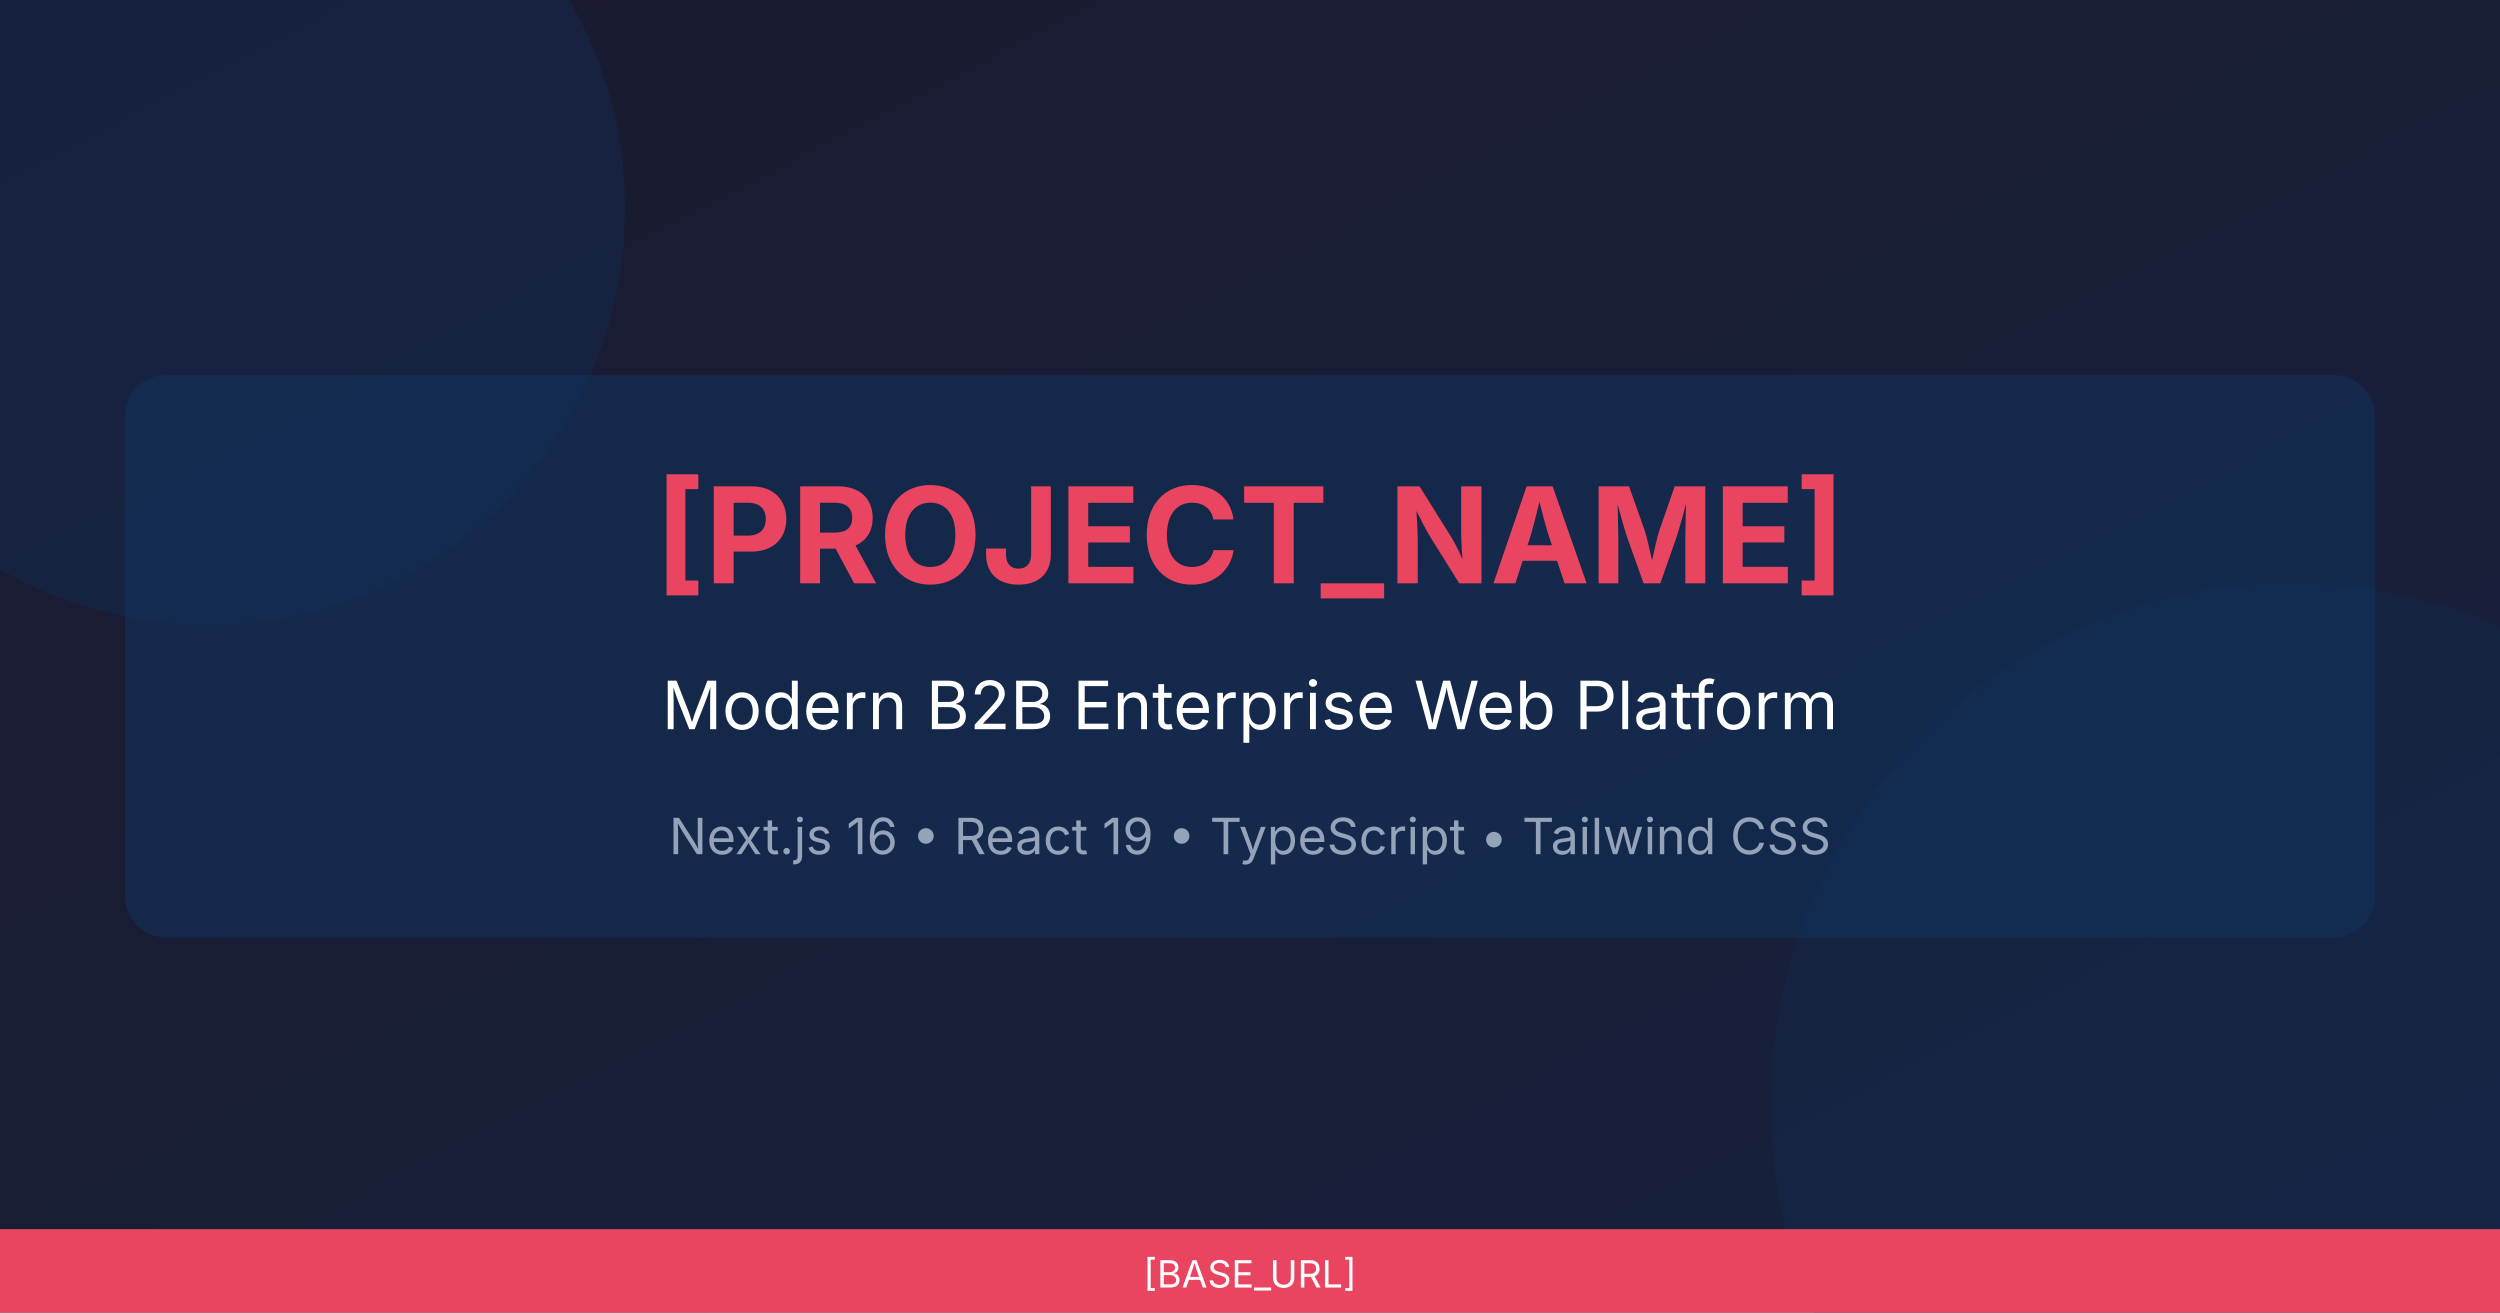
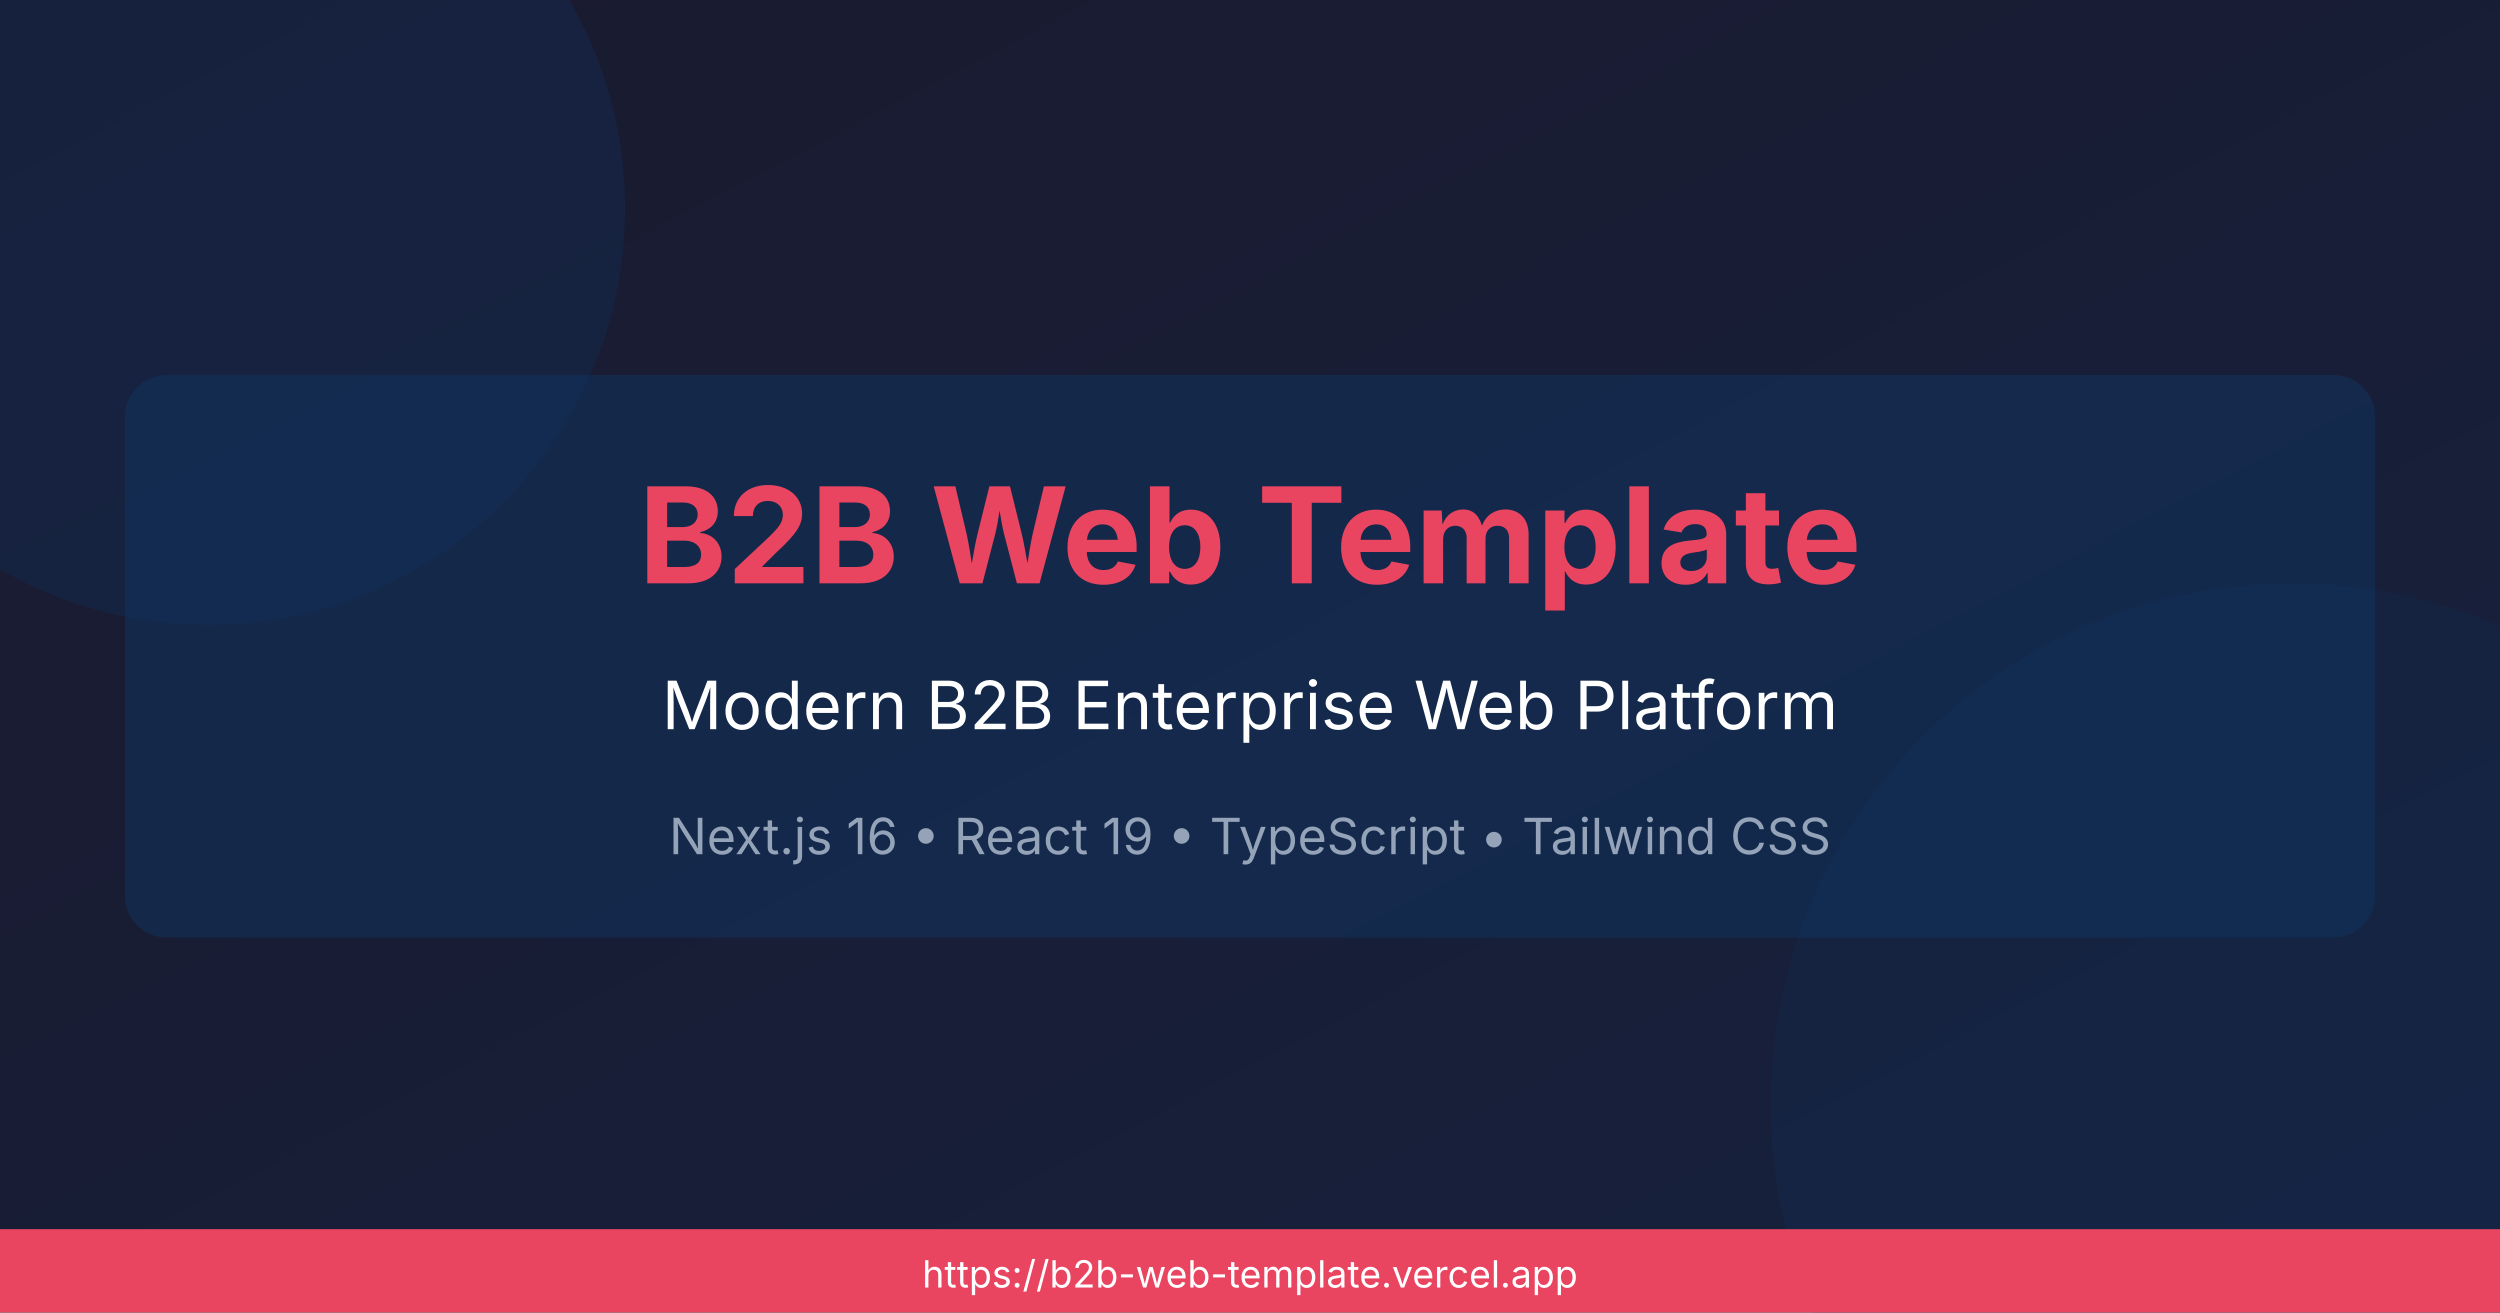
<svg xmlns="http://www.w3.org/2000/svg" width="1200" height="630" viewBox="0 0 1200 630">
  <defs>
    <linearGradient id="bg" x1="0%" y1="0%" x2="100%" y2="100%">
      <stop offset="0%" style="stop-color:#1a1a2e;stop-opacity:1" />
      <stop offset="100%" style="stop-color:#16213e;stop-opacity:1" />
    </linearGradient>
  </defs>
  <rect width="1200" height="630" fill="url(#bg)" />
  <circle cx="100" cy="100" r="200" fill="#0f3460" opacity="0.3" />
  <circle cx="1100" cy="530" r="250" fill="#0f3460" opacity="0.2" />
  <rect x="60" y="180" width="1080" height="270" rx="20" fill="#0f3460" opacity="0.5" />
  <text x="600" y="280" font-family="system-ui, -apple-system, sans-serif" font-size="64" font-weight="bold" fill="#e94560" text-anchor="middle">
-     [PROJECT_NAME]
+     B2B Web Template
  </text>
  <text x="600" y="350" font-family="system-ui, -apple-system, sans-serif" font-size="32" fill="#ffffff" text-anchor="middle">
    Modern B2B Enterprise Web Platform
  </text>
  <text x="600" y="410" font-family="system-ui, -apple-system, sans-serif" font-size="24" fill="#94a3b8" text-anchor="middle">
    Next.js 16 • React 19 • TypeScript • Tailwind CSS
  </text>
  <rect x="0" y="590" width="1200" height="40" fill="#e94560" />
  <text x="600" y="618" font-family="system-ui, -apple-system, sans-serif" font-size="18" fill="#ffffff" text-anchor="middle">
-     [BASE_URL]
+     https://b2b-web-template.vercel.app
  </text>
</svg>
